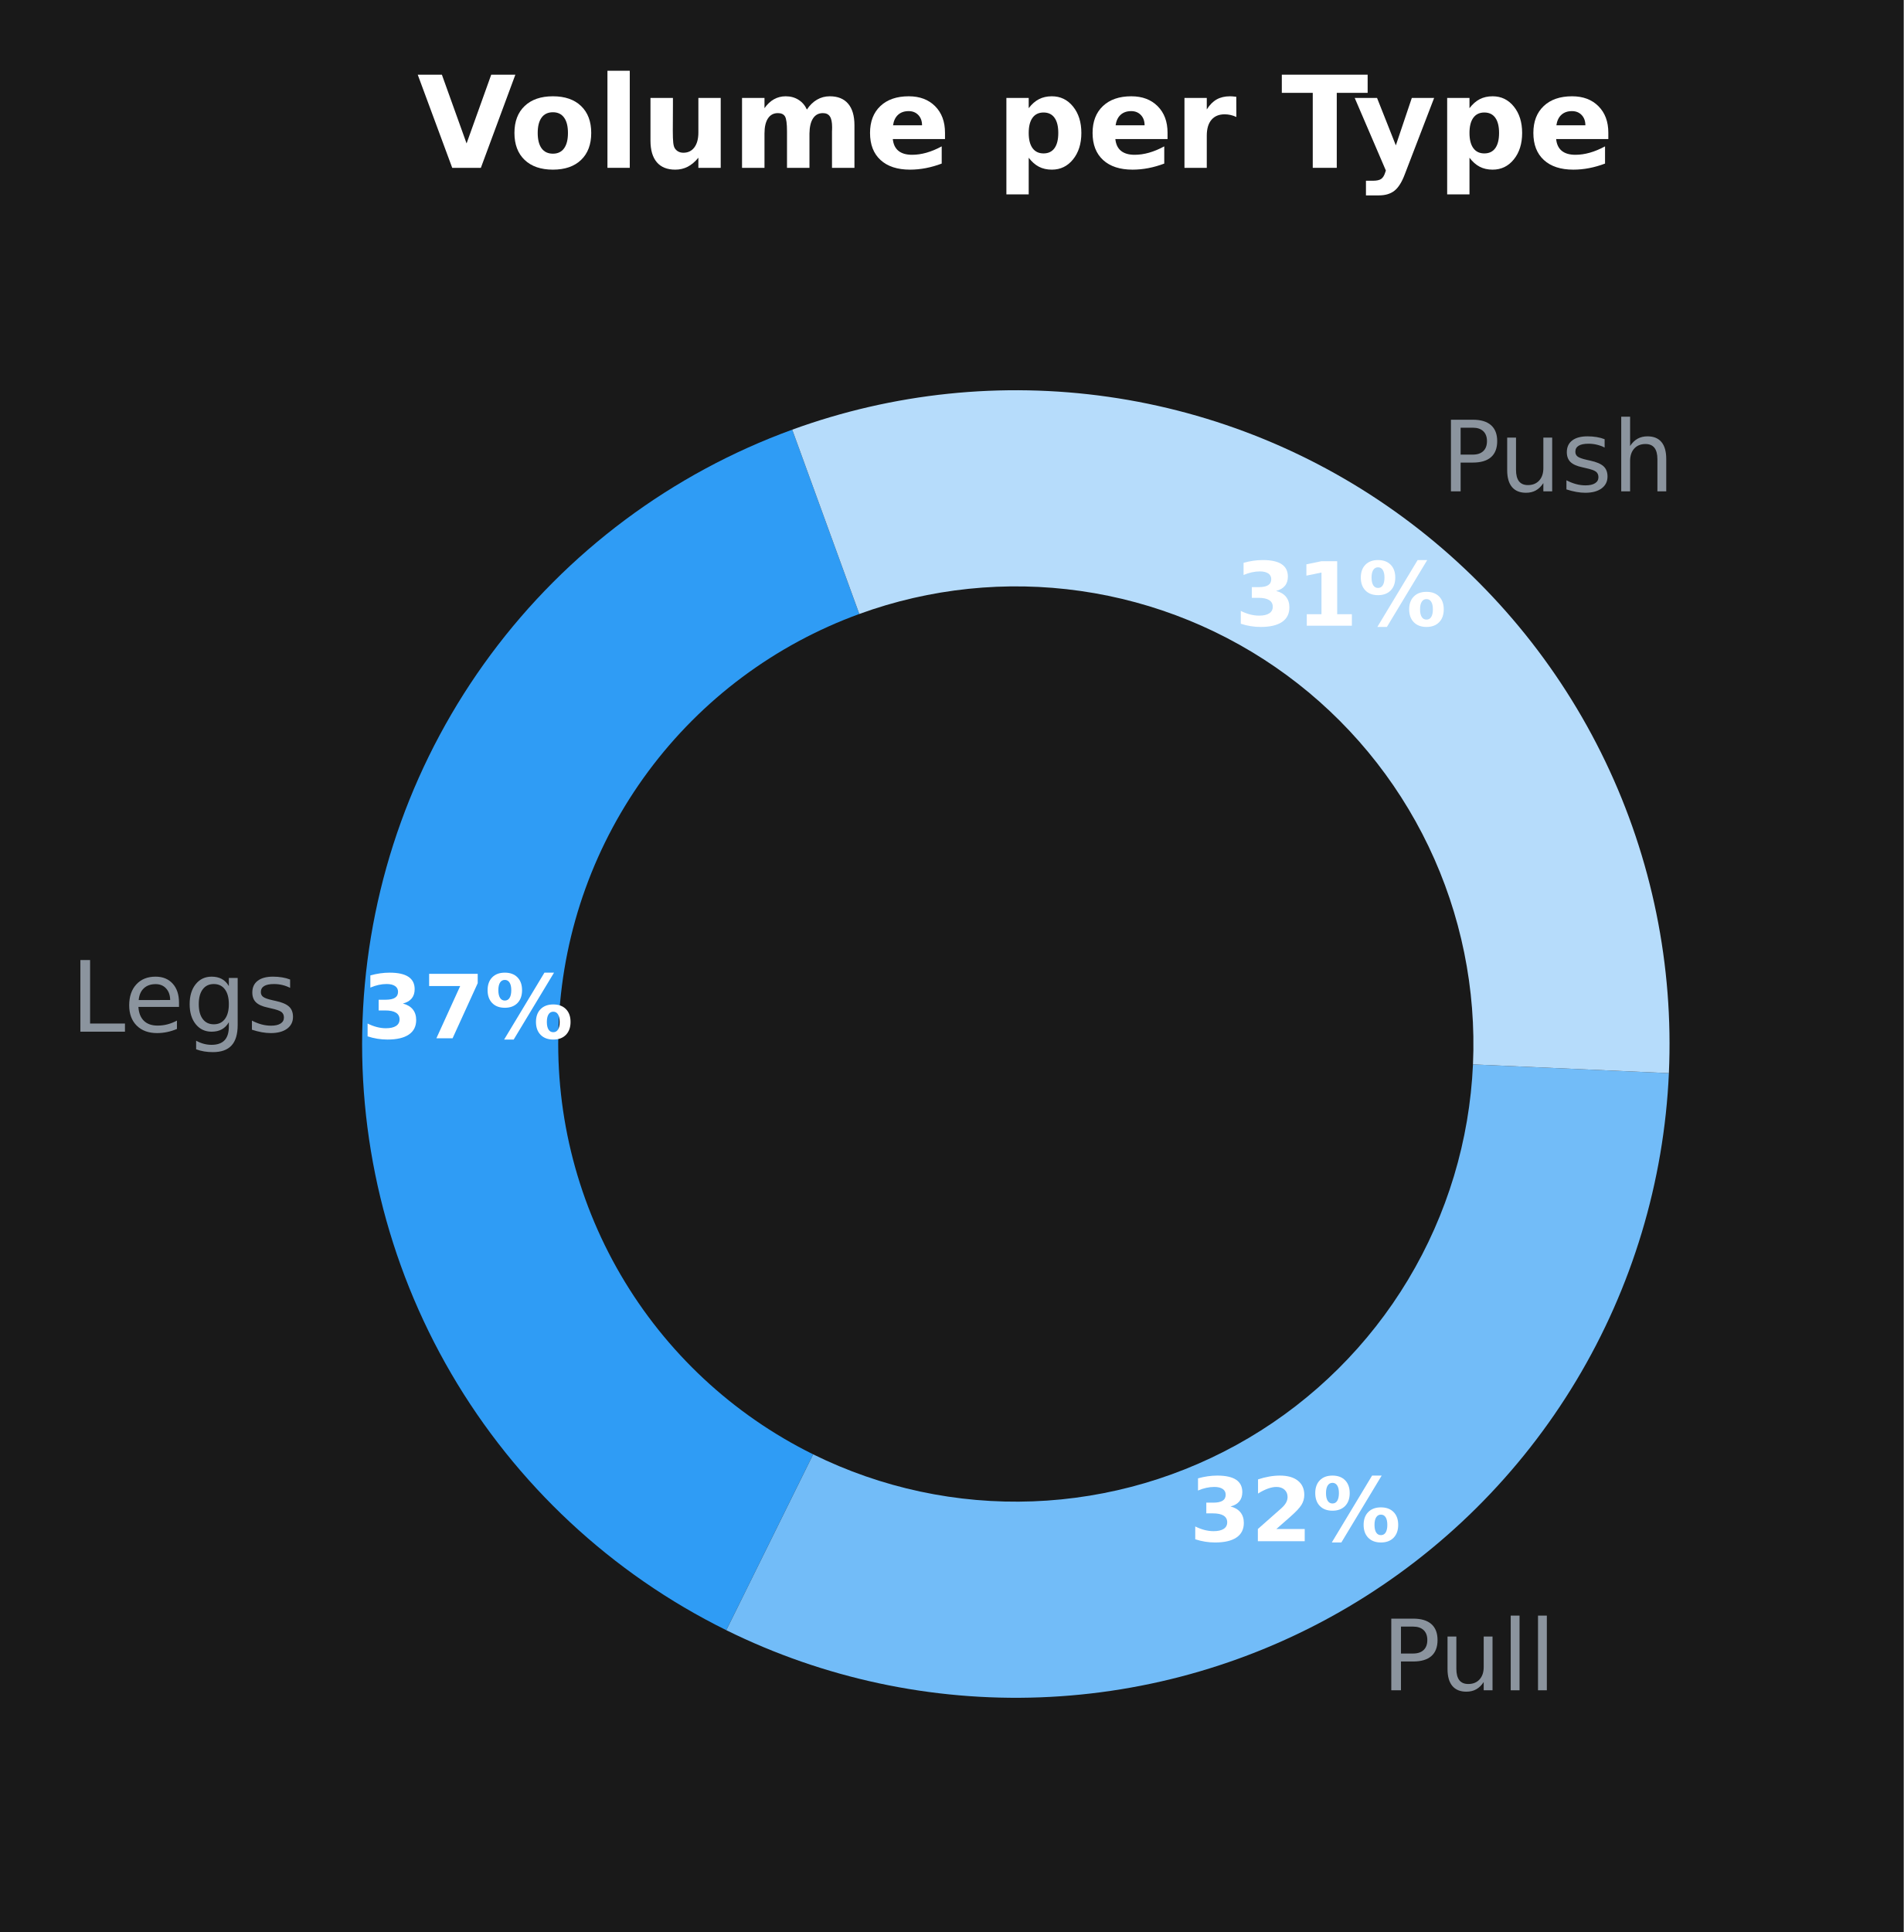
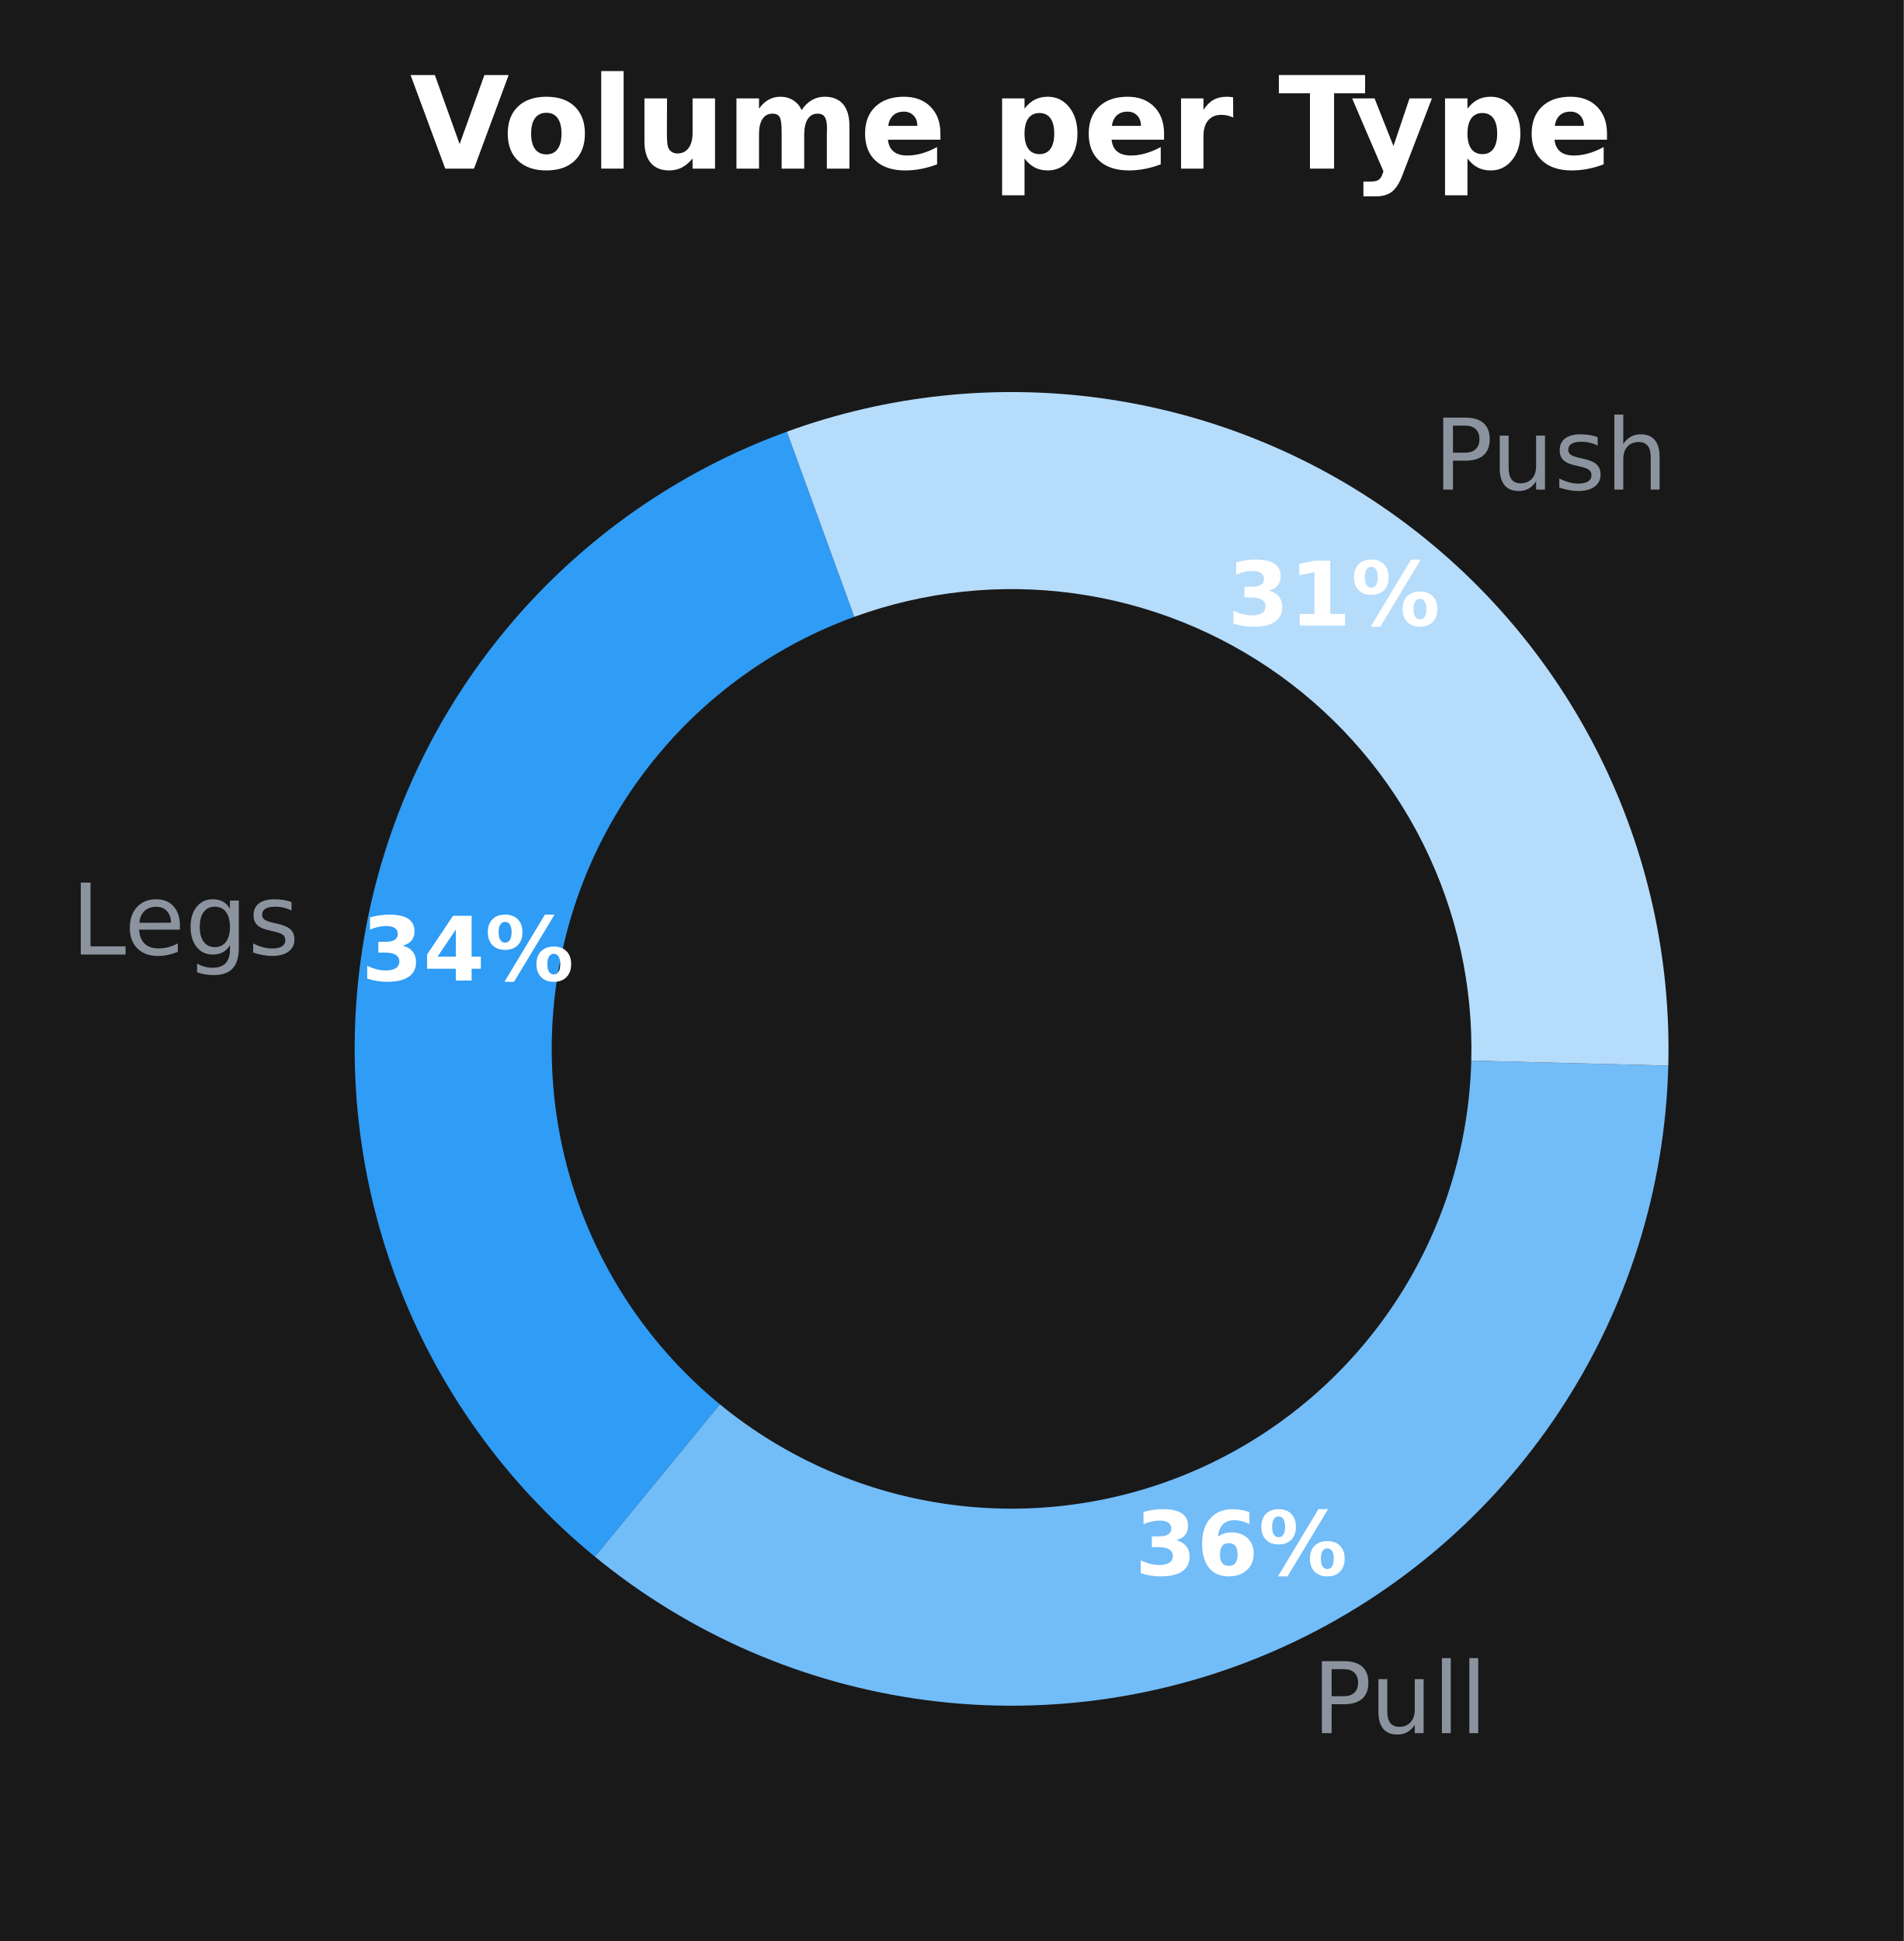
- <svg xmlns="http://www.w3.org/2000/svg" xmlns:xlink="http://www.w3.org/1999/xlink" width="193.738pt" height="196.598pt" viewBox="0 0 193.738 196.598" version="1.1">
+ <svg xmlns="http://www.w3.org/2000/svg" xmlns:xlink="http://www.w3.org/1999/xlink" width="192.805pt" height="196.598pt" viewBox="0 0 192.805 196.598" version="1.1">
  <defs>
    <style type="text/css">*{stroke-linejoin: round; stroke-linecap: butt}</style>
  </defs>
  <g id="figure_1">
    <g id="patch_1">
-       <path d="M -0 196.598  L 193.738 196.598  L 193.738 0  L -0 0  z " style="fill: #191919" />
+       <path d="M 0 196.598  L 192.805 196.598  L 192.805 0  L 0 0  z " style="fill: #191919" />
    </g>
    <g id="axes_1">
      <g id="patch_2">
-         <path d="M 80.625 43.722  C 68.381 48.178 57.713 56.134 49.949 66.598  C 42.186 77.062 37.665 89.579 36.951 102.589  C 36.236 115.598 39.358 128.535 45.929 139.786  C 52.499 151.038 62.232 160.115 73.913 165.885  L 82.753 147.991  C 74.576 143.952 67.763 137.598 63.164 129.722  C 58.564 121.846 56.379 112.79 56.879 103.683  C 57.379 94.577 60.544 85.815 65.978 78.49  C 71.412 71.166 78.88 65.596 87.451 62.477  z " style="fill: #2f9cf5" />
+         <path d="M 79.691 43.722  C 68.66 47.737 58.886 54.601 51.365 63.614  C 43.844 72.627 38.841 83.472 36.866 95.044  C 34.891 106.615 36.013 118.506 40.118 129.503  C 44.223 140.501 51.167 150.219 60.241 157.666  L 72.902 142.237  C 66.55 137.024 61.69 130.222 58.816 122.524  C 55.942 114.825 55.157 106.502 56.54 98.402  C 57.922 90.302 61.424 82.71 66.689 76.401  C 71.954 70.092 78.796 65.287 86.517 62.477  z " style="fill: #2f9cf5" />
      </g>
      <g id="patch_3">
-         <path d="M 73.913 165.885  C 83.831 170.784 94.815 173.133 105.868 172.719  C 116.922 172.305 127.7 169.141 137.223 163.514  C 146.746 157.887 154.717 149.972 160.412 140.49  C 166.107 131.007 169.348 120.252 169.84 109.202  L 149.902 108.313  C 149.557 116.048 147.288 123.576 143.302 130.214  C 139.315 136.852 133.736 142.392 127.07 146.331  C 120.403 150.27 112.859 152.485 105.121 152.775  C 97.384 153.065 89.695 151.42 82.753 147.991  z " style="fill: #72bcf8" />
+         <path d="M 60.241 157.666  C 69.871 165.568 81.529 170.609 93.882 172.213  C 106.235 173.816 118.794 171.918 130.122 166.736  C 141.45 161.553 151.098 153.292 157.962 142.897  C 164.826 132.502 168.634 120.385 168.952 107.932  L 149 107.424  C 148.778 116.141 146.112 124.623 141.307 131.899  C 136.502 139.176 129.749 144.959 121.819 148.586  C 113.89 152.214 105.098 153.543 96.451 152.42  C 87.804 151.298 79.643 147.769 72.902 142.237  z " style="fill: #72bcf8" />
      </g>
      <g id="patch_4">
-         <path d="M 169.84 109.202  C 170.328 98.267 168.11 87.38 163.383 77.508  C 158.656 67.636 151.566 59.081 142.742 52.605  C 133.918 46.129 123.631 41.929 112.796 40.38  C 101.961 38.831 90.91 39.979 80.625 43.722  L 87.451 62.477  C 94.65 59.856 102.387 59.053 109.971 60.137  C 117.556 61.222 124.756 64.162 130.933 68.695  C 137.11 73.228 142.073 79.217 145.382 86.127  C 148.69 93.037 150.243 100.659 149.902 108.313  z " style="fill: #b6dcfb" />
+         <path d="M 168.952 107.932  C 169.228 97.097 166.852 86.358 162.032 76.651  C 157.212 66.944 150.093 58.56 141.295 52.232  C 132.497 45.903 122.284 41.819 111.548 40.336  C 100.813 38.853 89.875 40.015 79.691 43.722  L 86.517 62.477  C 93.646 59.882 101.302 59.068 108.817 60.106  C 116.333 61.144 123.481 64.003 129.64 68.434  C 135.798 72.864 140.782 78.732 144.156 85.527  C 147.53 92.322 149.193 99.84 149 107.424  z " style="fill: #b6dcfb" />
      </g>
      <g id="matplotlib.axis_1" />
      <g id="matplotlib.axis_2" />
      <g id="text_1">
-         <g style="fill: #8b949e" transform="translate(7.2 104.9831) scale(0.1 -0.1)">
+         <g style="fill: #8b949e" transform="translate(7.2 96.68353) scale(0.1 -0.1)">
          <defs>
            <path id="DejaVuSans-4c" d="M 628 4666  L 1259 4666  L 1259 531  L 3531 531  L 3531 0  L 628 0  L 628 4666  z " transform="scale(0.015625)" />
            <path id="DejaVuSans-65" d="M 3597 1894  L 3597 1613  L 953 1613  Q 991 1019 1311 708  Q 1631 397 2203 397  Q 2534 397 2845 478  Q 3156 559 3463 722  L 3463 178  Q 3153 47 2828 -22  Q 2503 -91 2169 -91  Q 1331 -91 842 396  Q 353 884 353 1716  Q 353 2575 817 3079  Q 1281 3584 2069 3584  Q 2775 3584 3186 3129  Q 3597 2675 3597 1894  z M 3022 2063  Q 3016 2534 2758 2815  Q 2500 3097 2075 3097  Q 1594 3097 1305 2825  Q 1016 2553 972 2059  L 3022 2063  z " transform="scale(0.015625)" />
            <path id="DejaVuSans-67" d="M 2906 1791  Q 2906 2416 2648 2759  Q 2391 3103 1925 3103  Q 1463 3103 1205 2759  Q 947 2416 947 1791  Q 947 1169 1205 825  Q 1463 481 1925 481  Q 2391 481 2648 825  Q 2906 1169 2906 1791  z M 3481 434  Q 3481 -459 3084 -895  Q 2688 -1331 1869 -1331  Q 1566 -1331 1297 -1286  Q 1028 -1241 775 -1147  L 775 -588  Q 1028 -725 1275 -790  Q 1522 -856 1778 -856  Q 2344 -856 2625 -561  Q 2906 -266 2906 331  L 2906 616  Q 2728 306 2450 153  Q 2172 0 1784 0  Q 1141 0 747 490  Q 353 981 353 1791  Q 353 2603 747 3093  Q 1141 3584 1784 3584  Q 2172 3584 2450 3431  Q 2728 3278 2906 2969  L 2906 3500  L 3481 3500  L 3481 434  z " transform="scale(0.015625)" />
            <path id="DejaVuSans-73" d="M 2834 3397  L 2834 2853  Q 2591 2978 2328 3040  Q 2066 3103 1784 3103  Q 1356 3103 1142 2972  Q 928 2841 928 2578  Q 928 2378 1081 2264  Q 1234 2150 1697 2047  L 1894 2003  Q 2506 1872 2764 1633  Q 3022 1394 3022 966  Q 3022 478 2636 193  Q 2250 -91 1575 -91  Q 1294 -91 989 -36  Q 684 19 347 128  L 347 722  Q 666 556 975 473  Q 1284 391 1588 391  Q 1994 391 2212 530  Q 2431 669 2431 922  Q 2431 1156 2273 1281  Q 2116 1406 1581 1522  L 1381 1569  Q 847 1681 609 1914  Q 372 2147 372 2553  Q 372 3047 722 3315  Q 1072 3584 1716 3584  Q 2034 3584 2315 3537  Q 2597 3491 2834 3397  z " transform="scale(0.015625)" />
          </defs>
          <use xlink:href="#DejaVuSans-4c" />
          <use xlink:href="#DejaVuSans-65" transform="translate(53.96289 0)" />
          <use xlink:href="#DejaVuSans-67" transform="translate(115.4863 0)" />
          <use xlink:href="#DejaVuSans-73" transform="translate(178.9629 0)" />
        </g>
      </g>
      <g id="text_2">
-         <g style="fill: #ffffff" transform="translate(36.80788 105.656) scale(0.09 -0.09)">
+         <g style="fill: #ffffff" transform="translate(36.58729 99.31813) scale(0.09 -0.09)">
          <defs>
            <path id="DejaVuSans-Bold-33" d="M 2981 2516  Q 3453 2394 3698 2092  Q 3944 1791 3944 1325  Q 3944 631 3412 270  Q 2881 -91 1863 -91  Q 1503 -91 1142 -33  Q 781 25 428 141  L 428 1069  Q 766 900 1098 814  Q 1431 728 1753 728  Q 2231 728 2486 893  Q 2741 1059 2741 1369  Q 2741 1688 2480 1852  Q 2219 2016 1709 2016  L 1228 2016  L 1228 2791  L 1734 2791  Q 2188 2791 2409 2933  Q 2631 3075 2631 3366  Q 2631 3634 2415 3781  Q 2200 3928 1806 3928  Q 1516 3928 1219 3862  Q 922 3797 628 3669  L 628 4550  Q 984 4650 1334 4700  Q 1684 4750 2022 4750  Q 2931 4750 3382 4451  Q 3834 4153 3834 3553  Q 3834 3144 3618 2883  Q 3403 2622 2981 2516  z " transform="scale(0.015625)" />
-             <path id="DejaVuSans-Bold-37" d="M 428 4666  L 3944 4666  L 3944 3988  L 2125 0  L 953 0  L 2675 3781  L 428 3781  L 428 4666  z " transform="scale(0.015625)" />
+             <path id="DejaVuSans-Bold-34" d="M 2356 3675  L 1038 1722  L 2356 1722  L 2356 3675  z M 2156 4666  L 3494 4666  L 3494 1722  L 4159 1722  L 4159 850  L 3494 850  L 3494 0  L 2356 0  L 2356 850  L 288 850  L 288 1881  L 2156 4666  z " transform="scale(0.015625)" />
            <path id="DejaVuSans-Bold-25" d="M 4959 1925  Q 4738 1925 4616 1733  Q 4494 1541 4494 1184  Q 4494 825 4614 633  Q 4734 441 4959 441  Q 5184 441 5303 633  Q 5422 825 5422 1184  Q 5422 1541 5301 1733  Q 5181 1925 4959 1925  z M 4959 2450  Q 5541 2450 5875 2112  Q 6209 1775 6209 1184  Q 6209 594 5875 251  Q 5541 -91 4959 -91  Q 4378 -91 4042 251  Q 3706 594 3706 1184  Q 3706 1772 4042 2111  Q 4378 2450 4959 2450  z M 2094 -91  L 1403 -91  L 4319 4750  L 5013 4750  L 2094 -91  z M 1453 4750  Q 2034 4750 2367 4411  Q 2700 4072 2700 3481  Q 2700 2891 2367 2550  Q 2034 2209 1453 2209  Q 872 2209 539 2550  Q 206 2891 206 3481  Q 206 4072 539 4411  Q 872 4750 1453 4750  z M 1453 4225  Q 1228 4225 1106 4031  Q 984 3838 984 3481  Q 984 3122 1106 2926  Q 1228 2731 1453 2731  Q 1678 2731 1798 2926  Q 1919 3122 1919 3481  Q 1919 3838 1797 4031  Q 1675 4225 1453 4225  z " transform="scale(0.015625)" />
          </defs>
          <use xlink:href="#DejaVuSans-Bold-33" />
-           <use xlink:href="#DejaVuSans-Bold-37" transform="translate(69.58008 0)" />
+           <use xlink:href="#DejaVuSans-Bold-34" transform="translate(69.58008 0)" />
          <use xlink:href="#DejaVuSans-Bold-25" transform="translate(139.1602 0)" />
        </g>
      </g>
      <g id="text_3">
-         <g style="fill: #8b949e" transform="translate(140.6073 172.0009) scale(0.1 -0.1)">
+         <g style="fill: #8b949e" transform="translate(132.8899 175.5447) scale(0.1 -0.1)">
          <defs>
            <path id="DejaVuSans-50" d="M 1259 4147  L 1259 2394  L 2053 2394  Q 2494 2394 2734 2622  Q 2975 2850 2975 3272  Q 2975 3691 2734 3919  Q 2494 4147 2053 4147  L 1259 4147  z M 628 4666  L 2053 4666  Q 2838 4666 3239 4311  Q 3641 3956 3641 3272  Q 3641 2581 3239 2228  Q 2838 1875 2053 1875  L 1259 1875  L 1259 0  L 628 0  L 628 4666  z " transform="scale(0.015625)" />
            <path id="DejaVuSans-75" d="M 544 1381  L 544 3500  L 1119 3500  L 1119 1403  Q 1119 906 1312 657  Q 1506 409 1894 409  Q 2359 409 2629 706  Q 2900 1003 2900 1516  L 2900 3500  L 3475 3500  L 3475 0  L 2900 0  L 2900 538  Q 2691 219 2414 64  Q 2138 -91 1772 -91  Q 1169 -91 856 284  Q 544 659 544 1381  z M 1991 3584  L 1991 3584  z " transform="scale(0.015625)" />
            <path id="DejaVuSans-6c" d="M 603 4863  L 1178 4863  L 1178 0  L 603 0  L 603 4863  z " transform="scale(0.015625)" />
          </defs>
          <use xlink:href="#DejaVuSans-50" />
          <use xlink:href="#DejaVuSans-75" transform="translate(58.55273 0)" />
          <use xlink:href="#DejaVuSans-6c" transform="translate(121.9316 0)" />
          <use xlink:href="#DejaVuSans-6c" transform="translate(149.7148 0)" />
        </g>
      </g>
      <g id="text_4">
-         <g style="fill: #ffffff" transform="translate(121.0365 156.8332) scale(0.09 -0.09)">
+         <g style="fill: #ffffff" transform="translate(114.9227 159.5394) scale(0.09 -0.09)">
          <defs>
-             <path id="DejaVuSans-Bold-32" d="M 1844 884  L 3897 884  L 3897 0  L 506 0  L 506 884  L 2209 2388  Q 2438 2594 2547 2791  Q 2656 2988 2656 3200  Q 2656 3528 2436 3728  Q 2216 3928 1850 3928  Q 1569 3928 1234 3808  Q 900 3688 519 3450  L 519 4475  Q 925 4609 1322 4679  Q 1719 4750 2100 4750  Q 2938 4750 3402 4381  Q 3866 4013 3866 3353  Q 3866 2972 3669 2642  Q 3472 2313 2841 1759  L 1844 884  z " transform="scale(0.015625)" />
+             <path id="DejaVuSans-Bold-36" d="M 2316 2303  Q 2000 2303 1842 2098  Q 1684 1894 1684 1484  Q 1684 1075 1842 870  Q 2000 666 2316 666  Q 2634 666 2792 870  Q 2950 1075 2950 1484  Q 2950 1894 2792 2098  Q 2634 2303 2316 2303  z M 3803 4544  L 3803 3681  Q 3506 3822 3243 3889  Q 2981 3956 2731 3956  Q 2194 3956 1894 3657  Q 1594 3359 1544 2772  Q 1750 2925 1990 3001  Q 2231 3078 2516 3078  Q 3231 3078 3670 2659  Q 4109 2241 4109 1563  Q 4109 813 3618 361  Q 3128 -91 2303 -91  Q 1394 -91 895 523  Q 397 1138 397 2266  Q 397 3422 980 4083  Q 1563 4744 2578 4744  Q 2900 4744 3203 4694  Q 3506 4644 3803 4544  z " transform="scale(0.015625)" />
          </defs>
          <use xlink:href="#DejaVuSans-Bold-33" />
-           <use xlink:href="#DejaVuSans-Bold-32" transform="translate(69.58008 0)" />
+           <use xlink:href="#DejaVuSans-Bold-36" transform="translate(69.58008 0)" />
          <use xlink:href="#DejaVuSans-Bold-25" transform="translate(139.1602 0)" />
        </g>
      </g>
      <g id="text_5">
-         <g style="fill: #8b949e" transform="translate(146.6784 50.00123) scale(0.1 -0.1)">
+         <g style="fill: #8b949e" transform="translate(145.1797 49.59035) scale(0.1 -0.1)">
          <defs>
            <path id="DejaVuSans-68" d="M 3513 2113  L 3513 0  L 2938 0  L 2938 2094  Q 2938 2591 2744 2837  Q 2550 3084 2163 3084  Q 1697 3084 1428 2787  Q 1159 2491 1159 1978  L 1159 0  L 581 0  L 581 4863  L 1159 4863  L 1159 2956  Q 1366 3272 1645 3428  Q 1925 3584 2291 3584  Q 2894 3584 3203 3211  Q 3513 2838 3513 2113  z " transform="scale(0.015625)" />
          </defs>
          <use xlink:href="#DejaVuSans-50" />
          <use xlink:href="#DejaVuSans-75" transform="translate(58.55273 0)" />
          <use xlink:href="#DejaVuSans-73" transform="translate(121.9316 0)" />
          <use xlink:href="#DejaVuSans-68" transform="translate(174.0312 0)" />
        </g>
      </g>
      <g id="text_6">
-         <g style="fill: #ffffff" transform="translate(125.6727 63.66983) scale(0.09 -0.09)">
+         <g style="fill: #ffffff" transform="translate(124.3076 63.35607) scale(0.09 -0.09)">
          <defs>
            <path id="DejaVuSans-Bold-31" d="M 750 831  L 1813 831  L 1813 3847  L 722 3622  L 722 4441  L 1806 4666  L 2950 4666  L 2950 831  L 4013 831  L 4013 0  L 750 0  L 750 831  z " transform="scale(0.015625)" />
          </defs>
          <use xlink:href="#DejaVuSans-Bold-33" />
          <use xlink:href="#DejaVuSans-Bold-31" transform="translate(69.58008 0)" />
          <use xlink:href="#DejaVuSans-Bold-25" transform="translate(139.1602 0)" />
        </g>
      </g>
      <g id="text_7">
-         <g style="fill: #ffffff" transform="translate(42.44906 17.07797) scale(0.13 -0.13)">
+         <g style="fill: #ffffff" transform="translate(41.5158 17.07797) scale(0.13 -0.13)">
          <defs>
            <path id="DejaVuSans-Bold-56" d="M 31 4666  L 1241 4666  L 2478 1222  L 3713 4666  L 4922 4666  L 3194 0  L 1759 0  L 31 4666  z " transform="scale(0.015625)" />
            <path id="DejaVuSans-Bold-6f" d="M 2203 2784  Q 1831 2784 1636 2517  Q 1441 2250 1441 1747  Q 1441 1244 1636 976  Q 1831 709 2203 709  Q 2569 709 2762 976  Q 2956 1244 2956 1747  Q 2956 2250 2762 2517  Q 2569 2784 2203 2784  z M 2203 3584  Q 3106 3584 3614 3096  Q 4122 2609 4122 1747  Q 4122 884 3614 396  Q 3106 -91 2203 -91  Q 1297 -91 786 396  Q 275 884 275 1747  Q 275 2609 786 3096  Q 1297 3584 2203 3584  z " transform="scale(0.015625)" />
            <path id="DejaVuSans-Bold-6c" d="M 538 4863  L 1656 4863  L 1656 0  L 538 0  L 538 4863  z " transform="scale(0.015625)" />
            <path id="DejaVuSans-Bold-75" d="M 500 1363  L 500 3500  L 1625 3500  L 1625 3150  Q 1625 2866 1622 2436  Q 1619 2006 1619 1863  Q 1619 1441 1641 1255  Q 1663 1069 1716 984  Q 1784 875 1895 815  Q 2006 756 2150 756  Q 2500 756 2700 1025  Q 2900 1294 2900 1772  L 2900 3500  L 4019 3500  L 4019 0  L 2900 0  L 2900 506  Q 2647 200 2364 54  Q 2081 -91 1741 -91  Q 1134 -91 817 281  Q 500 653 500 1363  z " transform="scale(0.015625)" />
            <path id="DejaVuSans-Bold-6d" d="M 3781 2919  Q 3994 3244 4286 3414  Q 4578 3584 4928 3584  Q 5531 3584 5847 3212  Q 6163 2841 6163 2131  L 6163 0  L 5038 0  L 5038 1825  Q 5041 1866 5042 1909  Q 5044 1953 5044 2034  Q 5044 2406 4934 2573  Q 4825 2741 4581 2741  Q 4263 2741 4089 2478  Q 3916 2216 3909 1719  L 3909 0  L 2784 0  L 2784 1825  Q 2784 2406 2684 2573  Q 2584 2741 2328 2741  Q 2006 2741 1831 2477  Q 1656 2213 1656 1722  L 1656 0  L 531 0  L 531 3500  L 1656 3500  L 1656 2988  Q 1863 3284 2130 3434  Q 2397 3584 2719 3584  Q 3081 3584 3359 3409  Q 3638 3234 3781 2919  z " transform="scale(0.015625)" />
            <path id="DejaVuSans-Bold-65" d="M 4031 1759  L 4031 1441  L 1416 1441  Q 1456 1047 1700 850  Q 1944 653 2381 653  Q 2734 653 3104 758  Q 3475 863 3866 1075  L 3866 213  Q 3469 63 3072 -14  Q 2675 -91 2278 -91  Q 1328 -91 801 392  Q 275 875 275 1747  Q 275 2603 792 3093  Q 1309 3584 2216 3584  Q 3041 3584 3536 3087  Q 4031 2591 4031 1759  z M 2881 2131  Q 2881 2450 2695 2645  Q 2509 2841 2209 2841  Q 1884 2841 1681 2658  Q 1478 2475 1428 2131  L 2881 2131  z " transform="scale(0.015625)" />
            <path id="DejaVuSans-Bold-20" transform="scale(0.015625)" />
            <path id="DejaVuSans-Bold-70" d="M 1656 506  L 1656 -1331  L 538 -1331  L 538 3500  L 1656 3500  L 1656 2988  Q 1888 3294 2169 3439  Q 2450 3584 2816 3584  Q 3463 3584 3878 3070  Q 4294 2556 4294 1747  Q 4294 938 3878 423  Q 3463 -91 2816 -91  Q 2450 -91 2169 54  Q 1888 200 1656 506  z M 2400 2772  Q 2041 2772 1848 2508  Q 1656 2244 1656 1747  Q 1656 1250 1848 986  Q 2041 722 2400 722  Q 2759 722 2948 984  Q 3138 1247 3138 1747  Q 3138 2247 2948 2509  Q 2759 2772 2400 2772  z " transform="scale(0.015625)" />
            <path id="DejaVuSans-Bold-72" d="M 3138 2547  Q 2991 2616 2845 2648  Q 2700 2681 2553 2681  Q 2122 2681 1889 2404  Q 1656 2128 1656 1613  L 1656 0  L 538 0  L 538 3500  L 1656 3500  L 1656 2925  Q 1872 3269 2151 3426  Q 2431 3584 2822 3584  Q 2878 3584 2943 3579  Q 3009 3575 3134 3559  L 3138 2547  z " transform="scale(0.015625)" />
            <path id="DejaVuSans-Bold-54" d="M 31 4666  L 4331 4666  L 4331 3756  L 2784 3756  L 2784 0  L 1581 0  L 1581 3756  L 31 3756  L 31 4666  z " transform="scale(0.015625)" />
            <path id="DejaVuSans-Bold-79" d="M 78 3500  L 1197 3500  L 2138 1125  L 2938 3500  L 4056 3500  L 2584 -331  Q 2363 -916 2067 -1148  Q 1772 -1381 1288 -1381  L 641 -1381  L 641 -647  L 991 -647  Q 1275 -647 1404 -556  Q 1534 -466 1606 -231  L 1638 -134  L 78 3500  z " transform="scale(0.015625)" />
          </defs>
          <use xlink:href="#DejaVuSans-Bold-56" />
          <use xlink:href="#DejaVuSans-Bold-6f" transform="translate(71.89258 0)" />
          <use xlink:href="#DejaVuSans-Bold-6c" transform="translate(140.5938 0)" />
          <use xlink:href="#DejaVuSans-Bold-75" transform="translate(174.8711 0)" />
          <use xlink:href="#DejaVuSans-Bold-6d" transform="translate(246.0625 0)" />
          <use xlink:href="#DejaVuSans-Bold-65" transform="translate(350.2617 0)" />
          <use xlink:href="#DejaVuSans-Bold-20" transform="translate(418.084 0)" />
          <use xlink:href="#DejaVuSans-Bold-70" transform="translate(452.8984 0)" />
          <use xlink:href="#DejaVuSans-Bold-65" transform="translate(524.4805 0)" />
          <use xlink:href="#DejaVuSans-Bold-72" transform="translate(592.3027 0)" />
          <use xlink:href="#DejaVuSans-Bold-20" transform="translate(641.6191 0)" />
          <use xlink:href="#DejaVuSans-Bold-54" transform="translate(676.4336 0)" />
          <use xlink:href="#DejaVuSans-Bold-79" transform="translate(732.7715 0)" />
          <use xlink:href="#DejaVuSans-Bold-70" transform="translate(797.957 0)" />
          <use xlink:href="#DejaVuSans-Bold-65" transform="translate(869.5391 0)" />
        </g>
      </g>
    </g>
  </g>
</svg>
